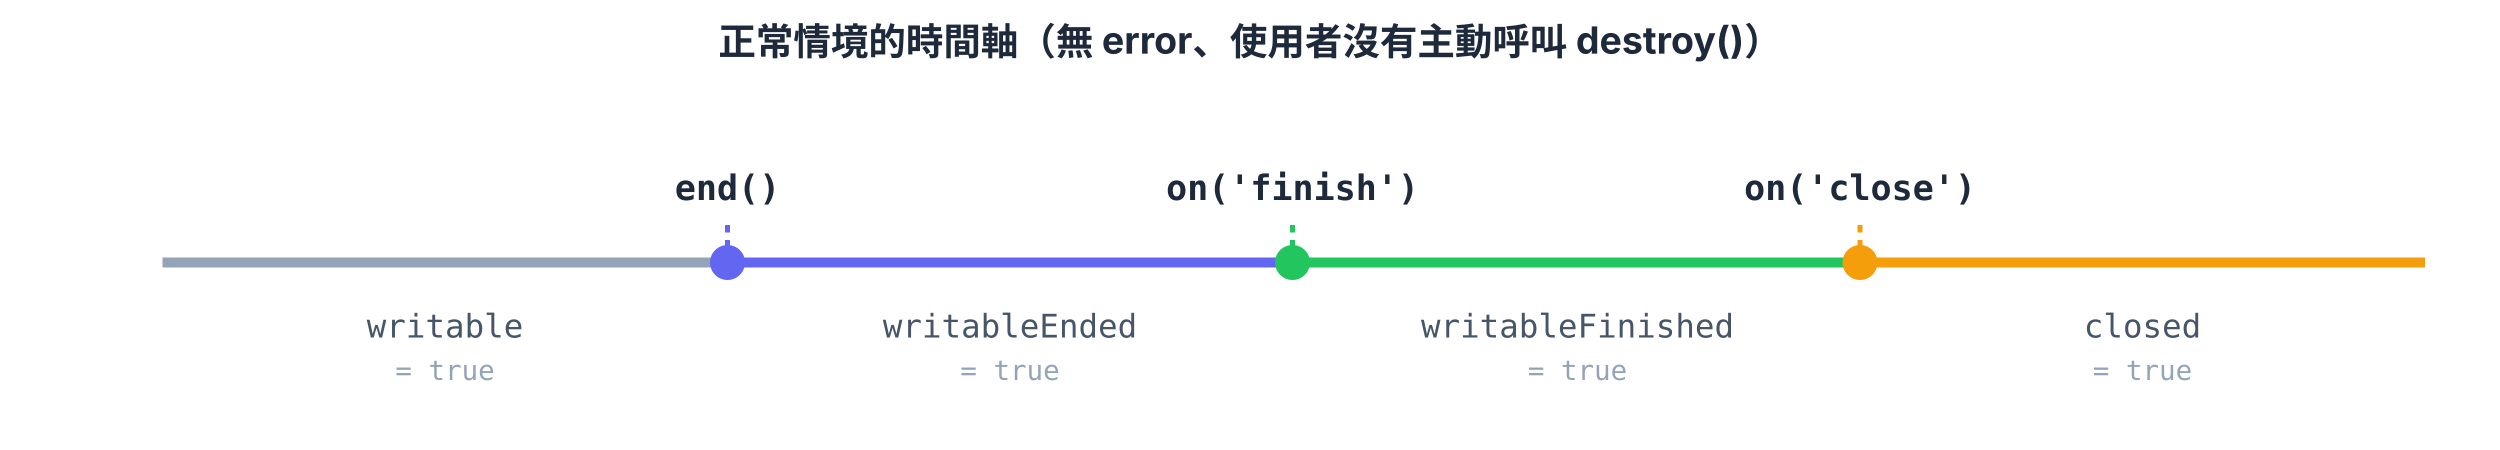
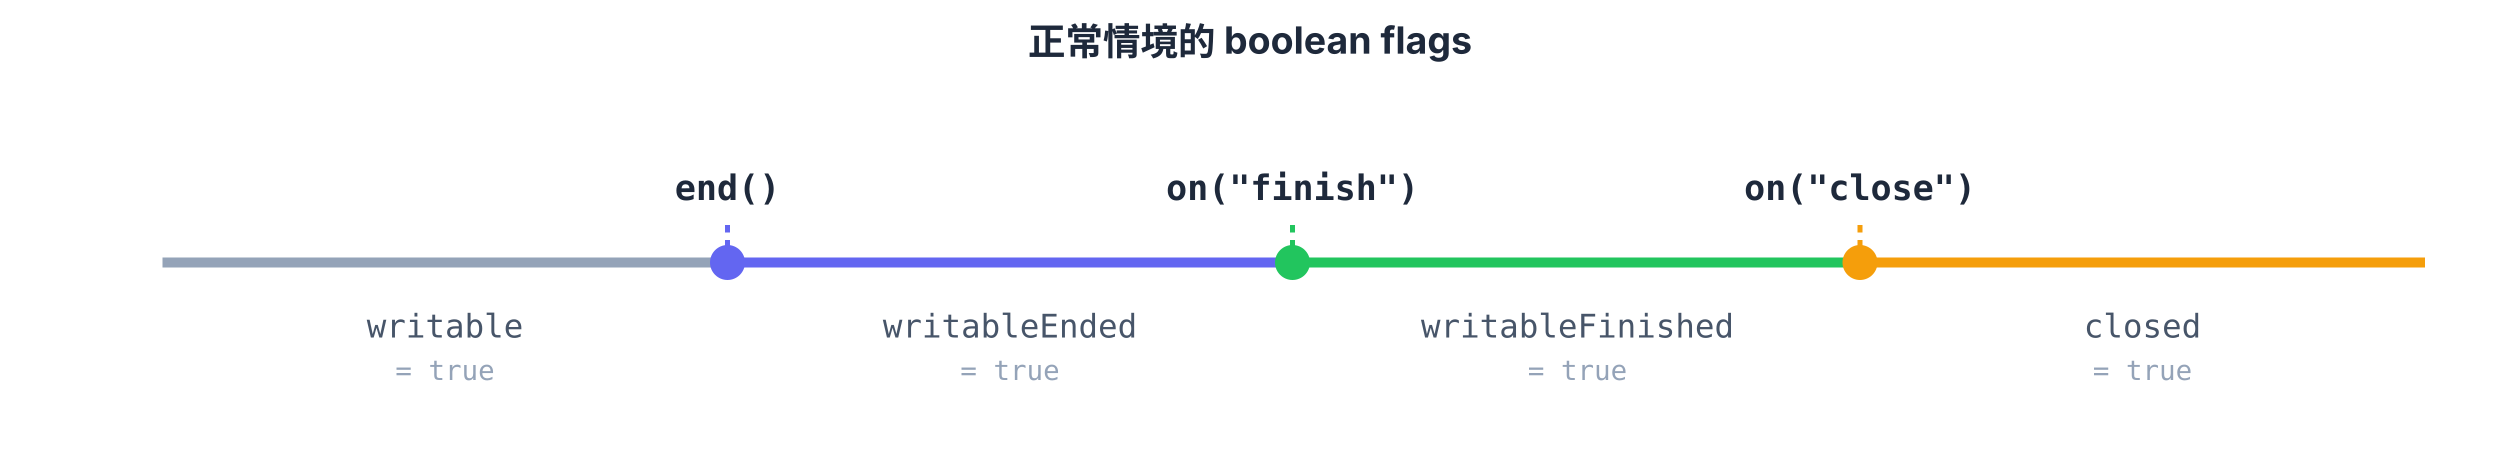
<svg xmlns="http://www.w3.org/2000/svg" width="1000" height="180" viewBox="0 0 1000 180" font-family="ui-monospace, SFMono-Regular, Menlo, monospace">
-   <text x="500" y="22" text-anchor="middle" font-family="-apple-system, 'Segoe UI', 'Microsoft JhengHei', sans-serif" font-size="15" font-weight="700" fill="#1e293b">正常情境的時間軸（無 error、使用者沒有主動呼叫 destroy()）</text>
+   <text x="500" y="22" text-anchor="middle" font-family="-apple-system, 'Segoe UI', 'Microsoft JhengHei', sans-serif" font-size="15" font-weight="700" fill="#1e293b">正常情境的 boolean flags</text>
  <line x1="65" y1="105" x2="291" y2="105" stroke="#94a3b8" stroke-width="4" />
  <line x1="291" y1="105" x2="517" y2="105" stroke="#6366f1" stroke-width="4" />
  <line x1="517" y1="105" x2="744" y2="105" stroke="#22c55e" stroke-width="4" />
  <line x1="744" y1="105" x2="970" y2="105" stroke="#f59e0b" stroke-width="4" />
  <circle cx="291" cy="105" r="7" fill="#6366f1" />
  <circle cx="517" cy="105" r="7" fill="#22c55e" />
  <circle cx="744" cy="105" r="7" fill="#f59e0b" />
  <text x="291" y="80" text-anchor="middle" font-size="14" font-weight="600" fill="#1e293b">end()</text>
-   <text x="517" y="80" text-anchor="middle" font-size="14" font-weight="600" fill="#1e293b">on('finish')</text>
-   <text x="744" y="80" text-anchor="middle" font-size="14" font-weight="600" fill="#1e293b">on('close')</text>
+   <text x="517" y="80" text-anchor="middle" font-size="14" font-weight="600" fill="#1e293b">on("finish")</text>
+   <text x="744" y="80" text-anchor="middle" font-size="14" font-weight="600" fill="#1e293b">on("close")</text>
  <line x1="291" y1="90" x2="291" y2="105" stroke="#6366f1" stroke-width="2" stroke-dasharray="3,3" />
  <line x1="517" y1="90" x2="517" y2="105" stroke="#22c55e" stroke-width="2" stroke-dasharray="3,3" />
  <line x1="744" y1="90" x2="744" y2="105" stroke="#f59e0b" stroke-width="2" stroke-dasharray="3,3" />
  <text x="178" y="135" text-anchor="middle" font-size="13" fill="#475569">writable</text>
  <text x="404" y="135" text-anchor="middle" font-size="13" fill="#475569">writableEnded</text>
  <text x="631" y="135" text-anchor="middle" font-size="13" fill="#475569">writableFinished</text>
  <text x="857" y="135" text-anchor="middle" font-size="13" fill="#475569">closed</text>
  <text x="178" y="152" text-anchor="middle" font-size="11" fill="#94a3b8">= true</text>
  <text x="404" y="152" text-anchor="middle" font-size="11" fill="#94a3b8">= true</text>
  <text x="631" y="152" text-anchor="middle" font-size="11" fill="#94a3b8">= true</text>
  <text x="857" y="152" text-anchor="middle" font-size="11" fill="#94a3b8">= true</text>
</svg>
